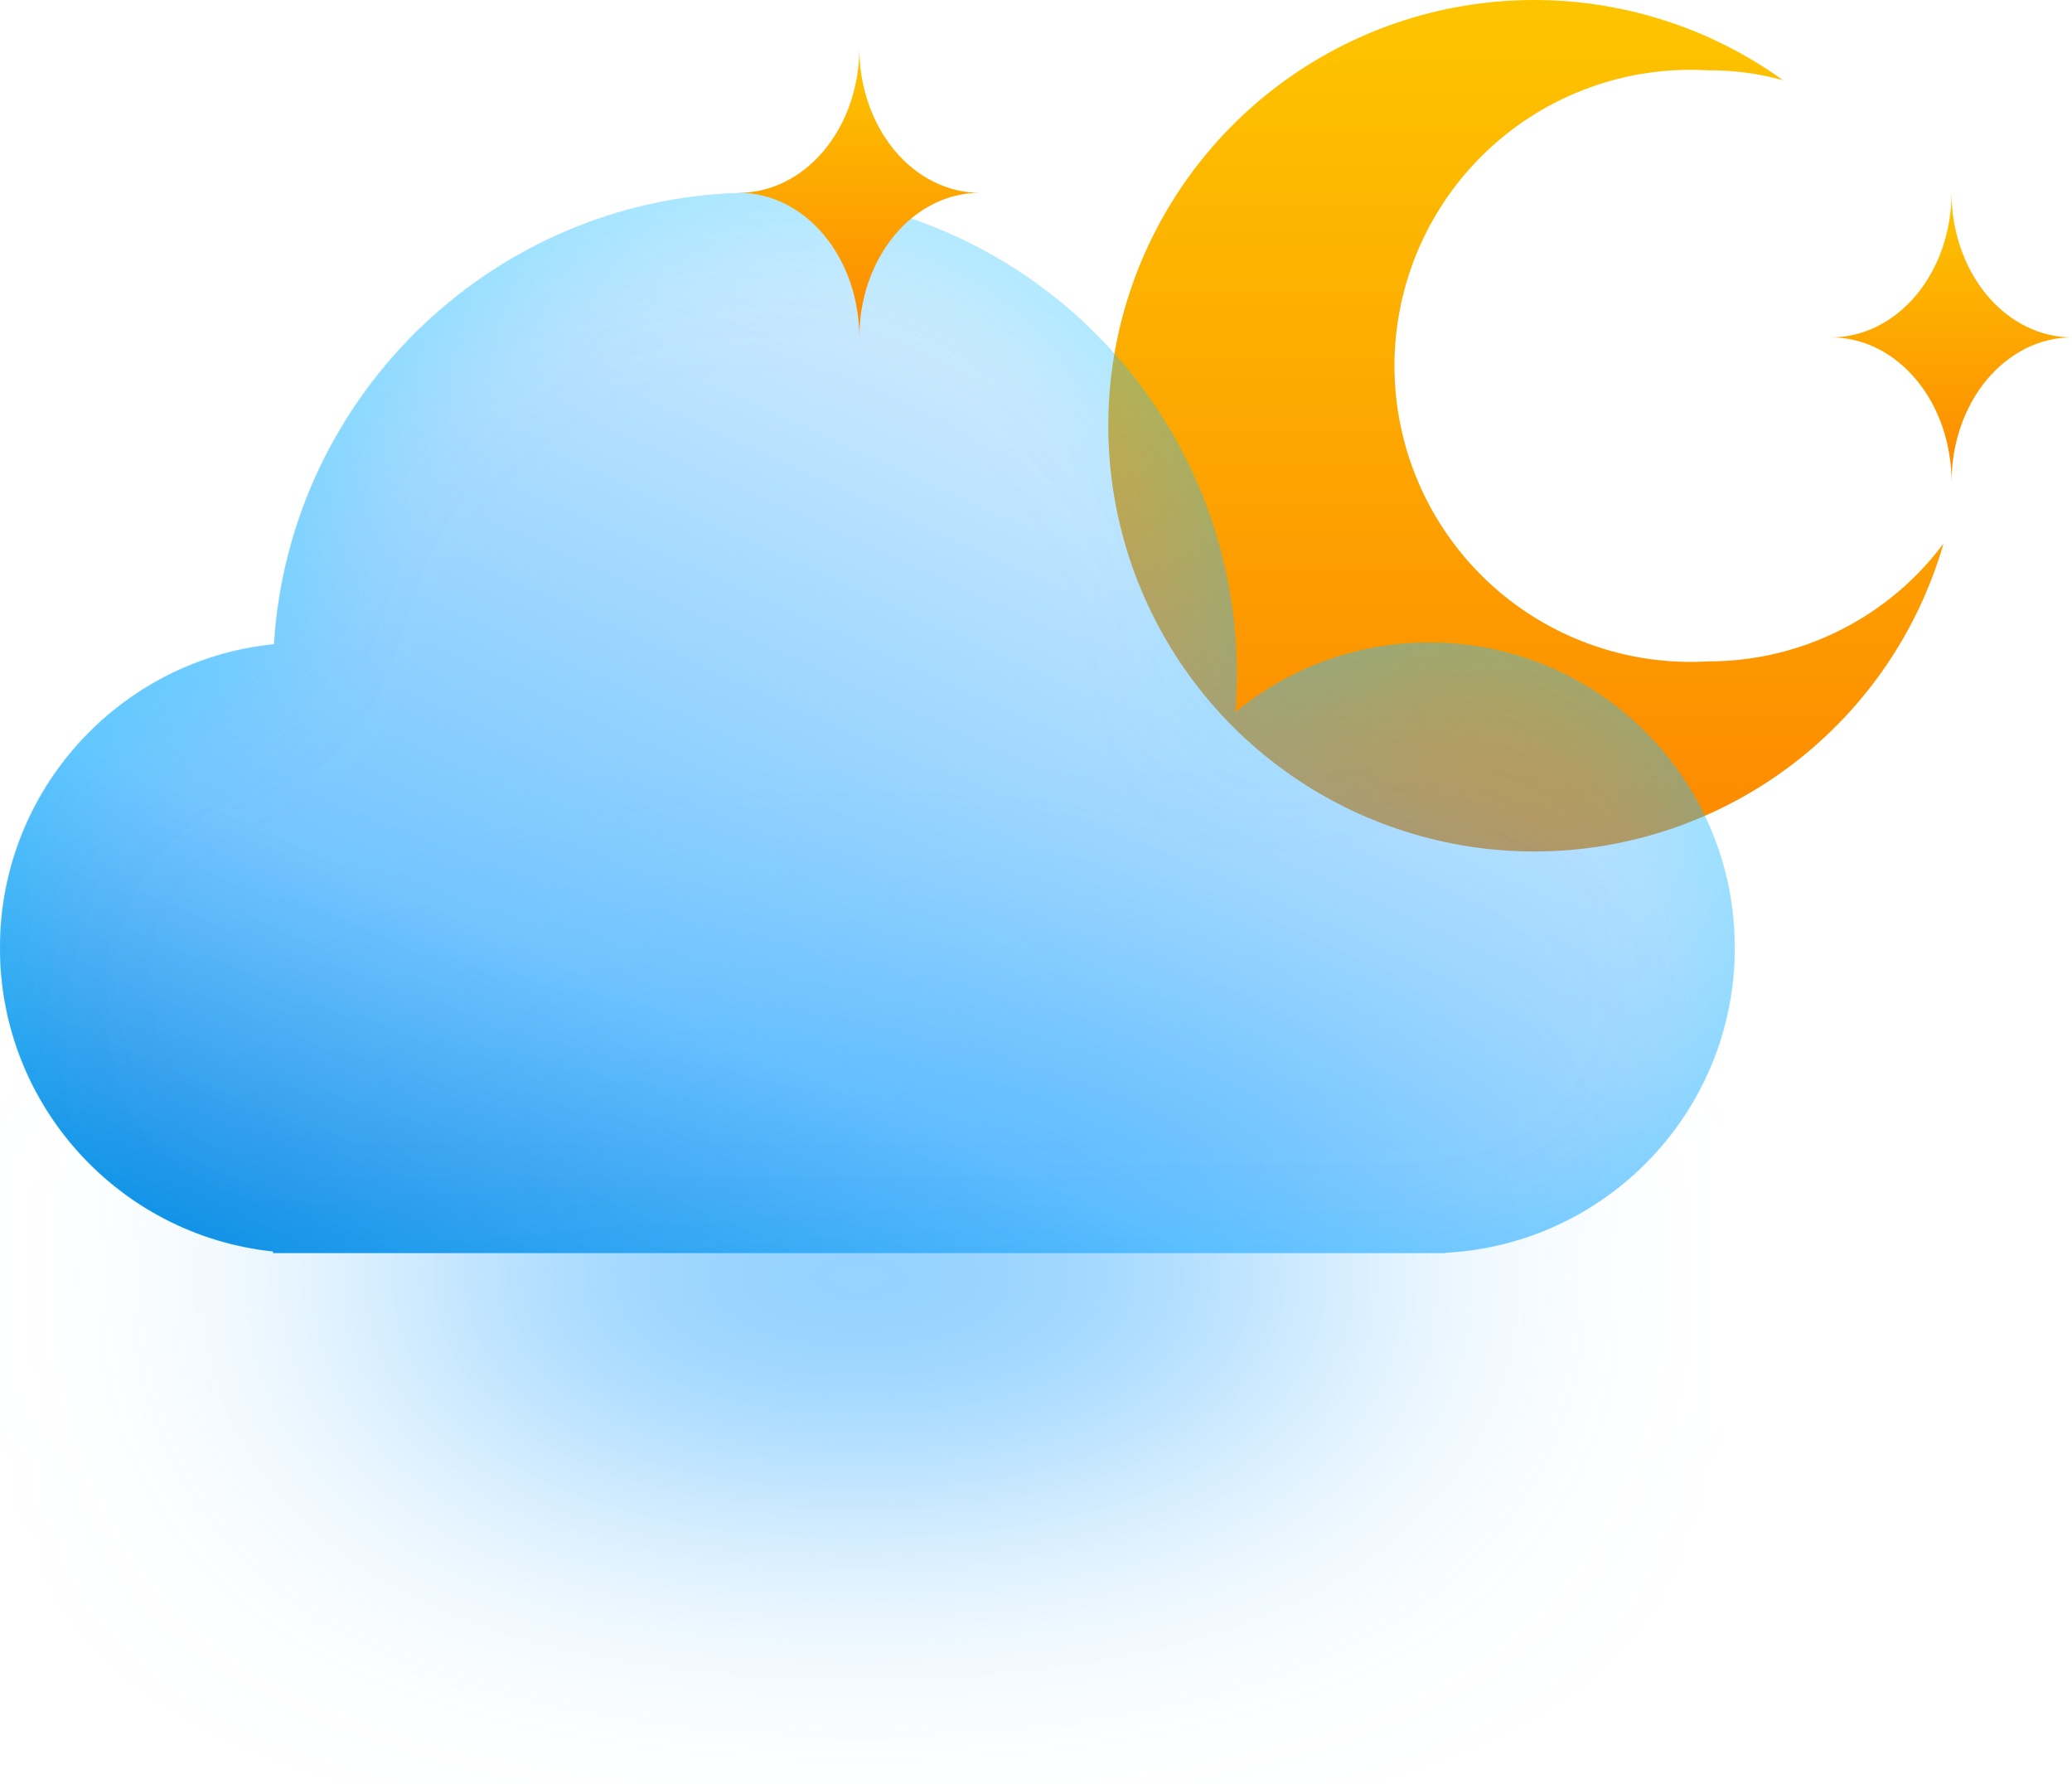
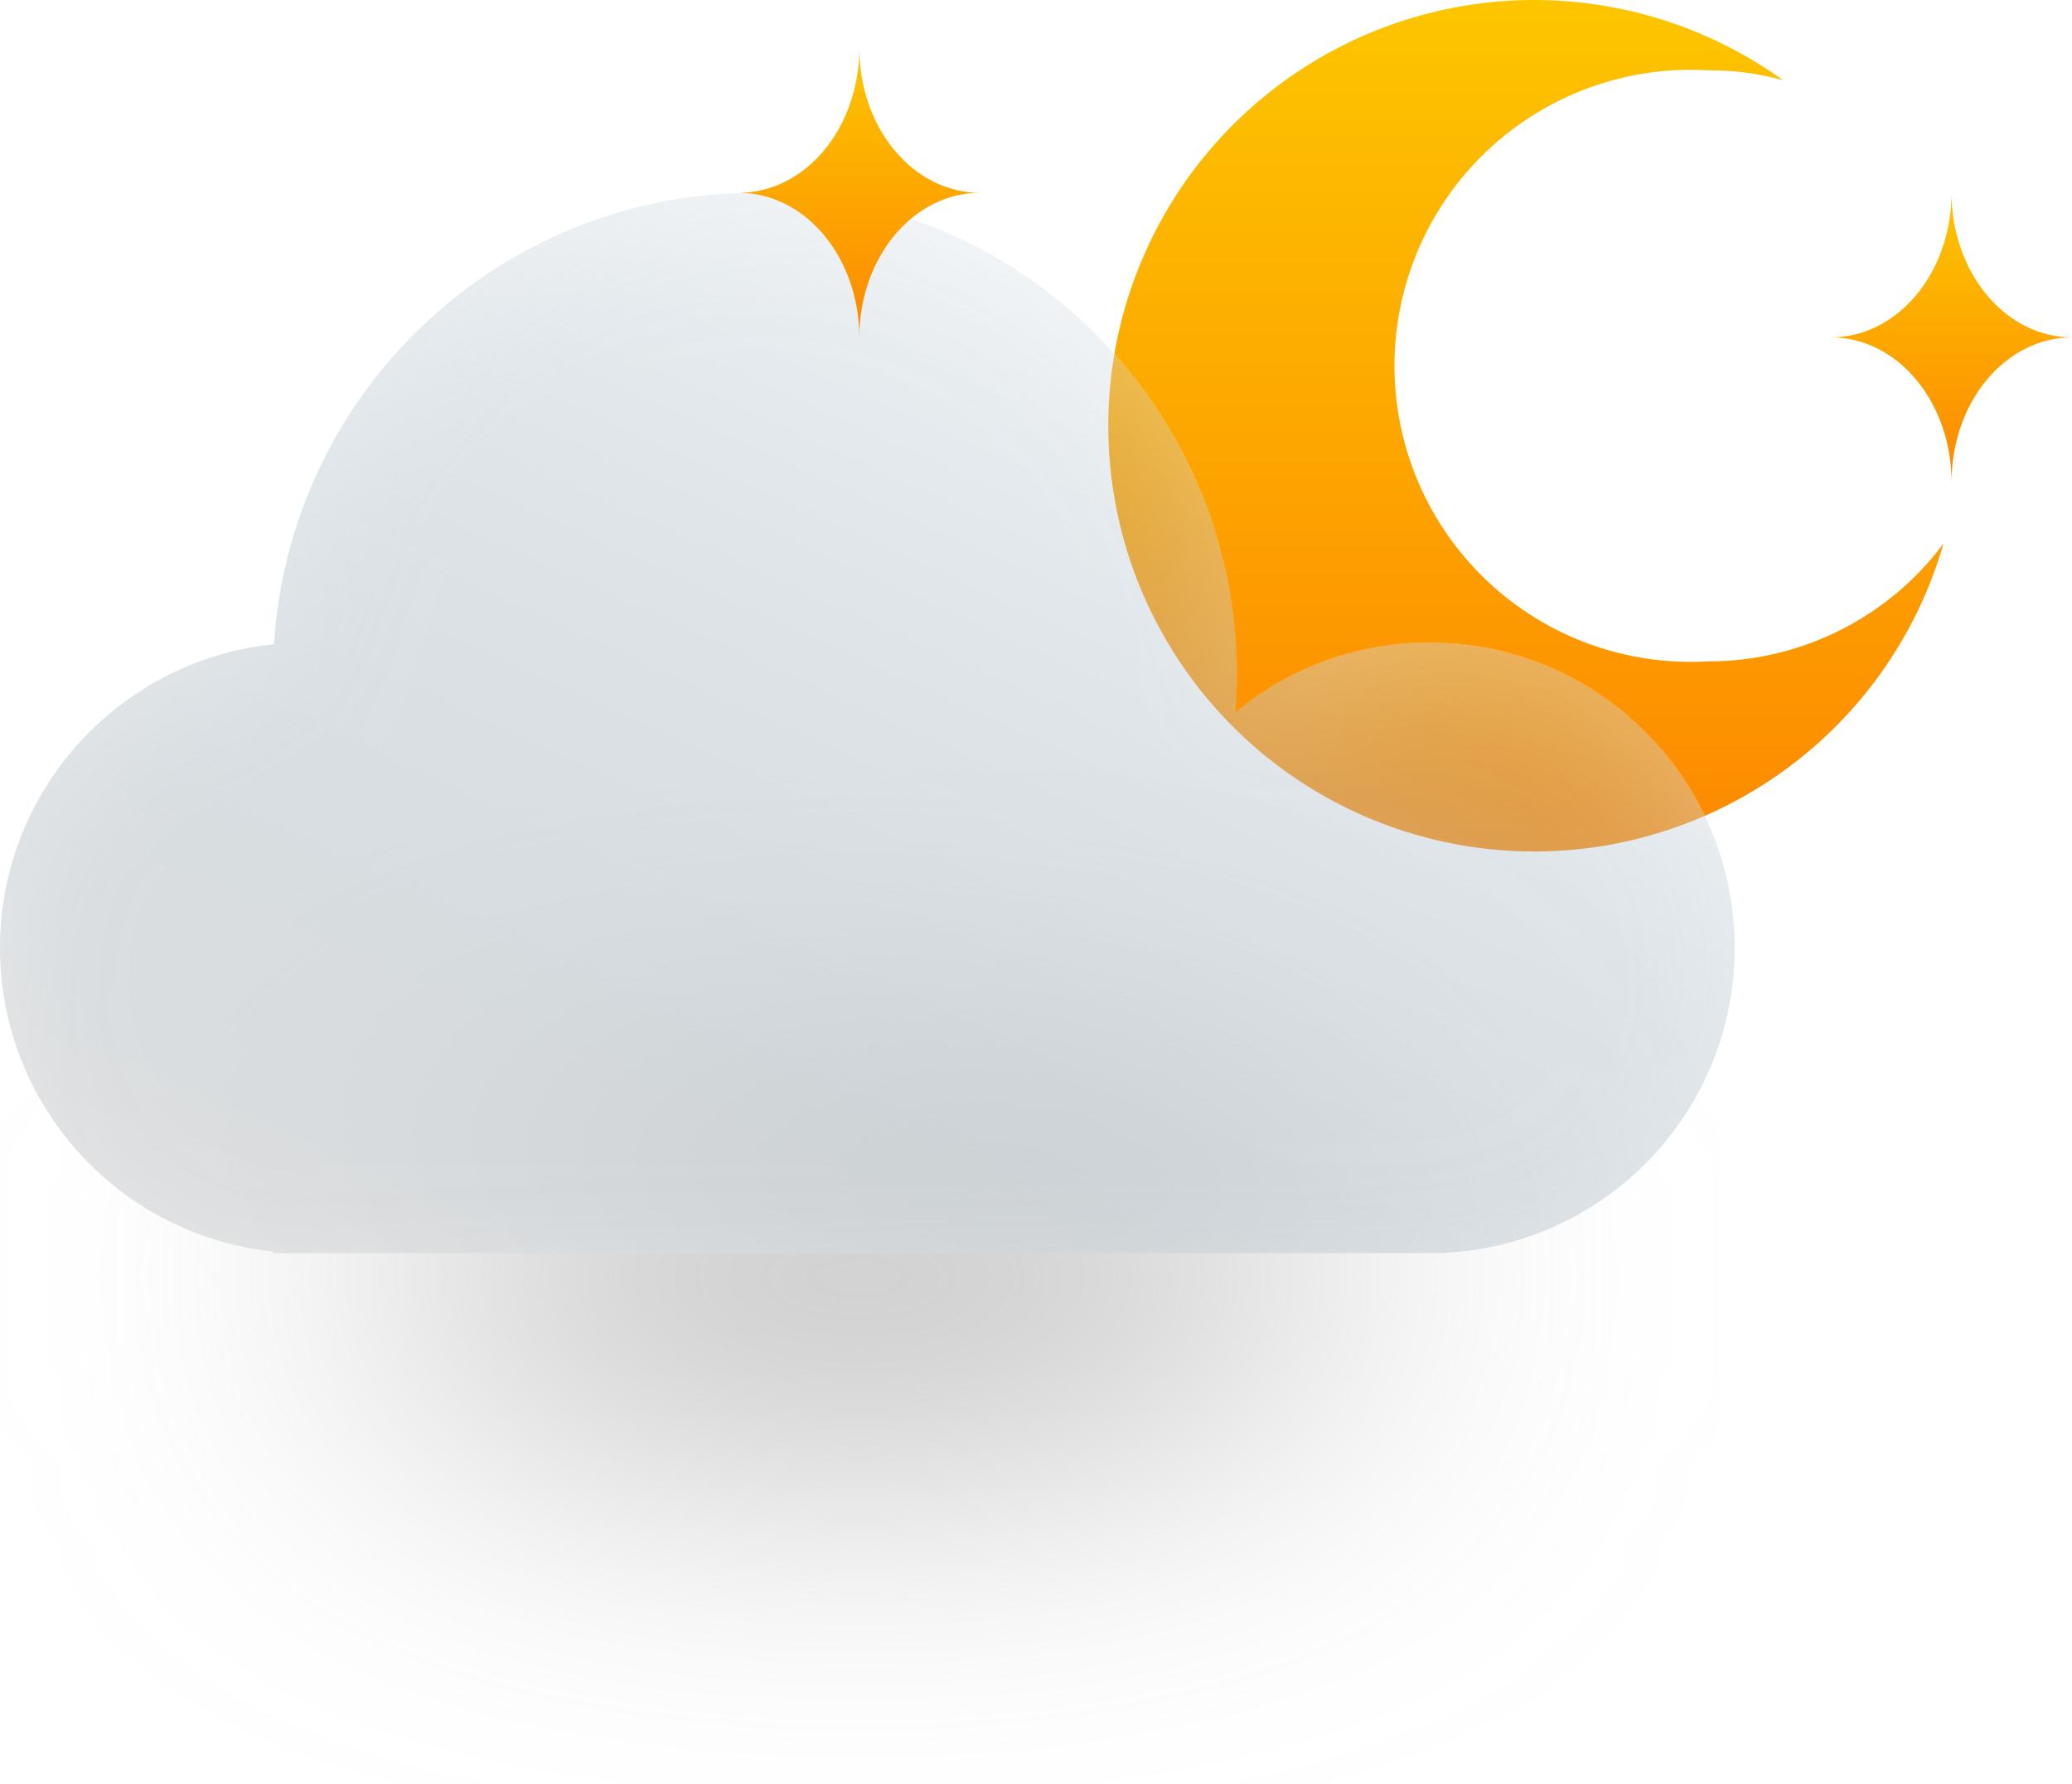
<svg xmlns="http://www.w3.org/2000/svg" width="129" height="111" viewBox="0 0 129 111" fill="none">
-   <path d="M106.323 41.168C103.816 41.313 101.305 40.945 98.946 40.086C96.586 39.227 94.427 37.895 92.601 36.173C90.774 34.45 89.32 32.373 88.325 30.069C87.331 27.765 86.817 25.282 86.817 22.772C86.817 20.262 87.331 17.779 88.325 15.475C89.32 13.171 90.774 11.093 92.601 9.371C94.427 7.648 96.586 6.317 98.946 5.458C101.305 4.599 103.816 4.231 106.323 4.376C107.906 4.364 109.483 4.572 111.01 4.992C106.438 1.704 100.936 -0.045 95.303 0.001C89.67 0.046 84.198 1.883 79.68 5.246C75.162 8.608 71.832 13.321 70.174 18.701C68.517 24.081 68.616 29.849 70.459 35.168C72.302 40.488 75.792 45.083 80.423 48.288C85.055 51.492 90.587 53.139 96.218 52.991C101.85 52.842 107.287 50.905 111.743 47.461C116.199 44.017 119.441 39.244 121 33.834C119.296 36.117 117.081 37.969 114.532 39.242C111.984 40.516 109.172 41.175 106.323 41.168Z" fill="url(#paint0_linear_1_569)" />
-   <g filter="url(#filter0_f_1_569)">
-     <ellipse cx="53.5" cy="79.5" rx="31.5" ry="9.5" fill="#4DB4FF" />
+   <path d="M106.323 41.168C103.816 41.313 101.305 40.945 98.946 40.086C96.586 39.227 94.427 37.895 92.601 36.173C90.774 34.45 89.32 32.373 88.325 30.069C87.331 27.765 86.817 25.282 86.817 22.772C86.817 20.262 87.331 17.779 88.325 15.475C89.32 13.171 90.774 11.093 92.601 9.371C94.427 7.648 96.586 6.317 98.946 5.458C101.305 4.599 103.816 4.231 106.323 4.376C107.906 4.364 109.483 4.572 111.01 4.992C106.438 1.704 100.936 -0.045 95.303 0.001C89.67 0.046 84.198 1.883 79.68 5.246C75.162 8.608 71.832 13.321 70.174 18.701C68.517 24.081 68.616 29.849 70.459 35.168C72.302 40.488 75.792 45.083 80.423 48.288C85.055 51.492 90.587 53.139 96.218 52.991C101.85 52.842 107.287 50.905 111.743 47.461C116.199 44.017 119.441 39.244 121 33.834C119.296 36.117 117.081 37.969 114.532 39.242C111.984 40.516 109.172 41.175 106.323 41.168Z" fill="url(#paint0_linear_19_1255)" />
+   <g filter="url(#filter0_f_19_1255)">
+     <ellipse cx="53.5" cy="79.5" rx="31.5" ry="9.5" fill="#949494" fill-opacity="0.7" />
  </g>
-   <g filter="url(#filter1_bi_1_569)">
-     <path fill-rule="evenodd" clip-rule="evenodd" d="M77 42C77 42.788 76.97 43.569 76.91 44.342C80.195 41.63 84.407 40 89 40C99.493 40 108 48.507 108 59C108 69.158 100.029 77.454 90 77.974V78H89H19H17V77.896C7.447 76.897 0 68.818 0 59C0 49.162 7.478 41.07 17.059 40.098C18.041 24.416 31.07 12 47 12C63.569 12 77 25.431 77 42Z" fill="url(#paint1_linear_1_569)" />
+   <g filter="url(#filter1_bi_19_1255)">
+     <path fill-rule="evenodd" clip-rule="evenodd" d="M77 42C77 42.788 76.97 43.569 76.91 44.342C80.195 41.63 84.407 40 89 40C99.493 40 108 48.507 108 59C108 69.158 100.029 77.454 90 77.974V78H89H19H17V77.896C7.447 76.897 0 68.818 0 59C0 49.162 7.478 41.07 17.059 40.098C18.041 24.416 31.07 12 47 12C63.569 12 77 25.431 77 42Z" fill="url(#paint1_linear_19_1255)" />
  </g>
-   <path d="M121.5 30C121.5 27.613 120.71 25.324 119.303 23.636C117.897 21.948 115.989 21 114 21C115.989 21 117.897 20.052 119.303 18.364C120.71 16.676 121.5 14.387 121.5 12C121.5 13.182 121.694 14.352 122.071 15.444C122.448 16.536 123 17.528 123.697 18.364C124.393 19.2 125.22 19.863 126.13 20.315C127.04 20.767 128.015 21 129 21C128.015 21 127.04 21.233 126.13 21.685C125.22 22.137 124.393 22.8 123.697 23.636C123 24.472 122.448 25.464 122.071 26.556C121.694 27.648 121.5 28.818 121.5 30Z" fill="url(#paint2_linear_1_569)" />
-   <path d="M53.5 21C53.5 18.613 52.71 16.324 51.303 14.636C49.897 12.948 47.989 12 46 12C47.989 12 49.897 11.052 51.303 9.364C52.71 7.676 53.5 5.387 53.5 3C53.5 4.182 53.694 5.352 54.071 6.444C54.448 7.536 55 8.528 55.697 9.364C56.393 10.2 57.22 10.863 58.13 11.315C59.04 11.767 60.015 12 61 12C60.015 12 59.04 12.233 58.13 12.685C57.22 13.137 56.393 13.8 55.697 14.636C55 15.472 54.448 16.464 54.071 17.556C53.694 18.648 53.5 19.818 53.5 21Z" fill="url(#paint3_linear_1_569)" />
+   <path d="M121.5 30C121.5 27.613 120.71 25.324 119.303 23.636C117.897 21.948 115.989 21 114 21C115.989 21 117.897 20.052 119.303 18.364C120.71 16.676 121.5 14.387 121.5 12C121.5 13.182 121.694 14.352 122.071 15.444C122.448 16.536 123 17.528 123.697 18.364C124.393 19.2 125.22 19.863 126.13 20.315C127.04 20.767 128.015 21 129 21C128.015 21 127.04 21.233 126.13 21.685C125.22 22.137 124.393 22.8 123.697 23.636C123 24.472 122.448 25.464 122.071 26.556C121.694 27.648 121.5 28.818 121.5 30Z" fill="url(#paint2_linear_19_1255)" />
+   <path d="M53.5 21C53.5 18.613 52.71 16.324 51.303 14.636C49.897 12.948 47.989 12 46 12C47.989 12 49.897 11.052 51.303 9.364C52.71 7.676 53.5 5.387 53.5 3C53.5 4.182 53.694 5.352 54.071 6.444C54.448 7.536 55 8.528 55.697 9.364C56.393 10.2 57.22 10.863 58.13 11.315C59.04 11.767 60.015 12 61 12C60.015 12 59.04 12.233 58.13 12.685C57.22 13.137 56.393 13.8 55.697 14.636C55 15.472 54.448 16.464 54.071 17.556C53.694 18.648 53.5 19.818 53.5 21Z" fill="url(#paint3_linear_19_1255)" />
  <defs>
-     <filter id="filter0_f_1_569" x="0" y="48" width="107" height="63" filterUnits="userSpaceOnUse" color-interpolation-filters="sRGB">
+     <filter id="filter0_f_19_1255" x="0" y="48" width="107" height="63" filterUnits="userSpaceOnUse" color-interpolation-filters="sRGB">
      <feFlood flood-opacity="0" result="BackgroundImageFix" />
      <feBlend mode="normal" in="SourceGraphic" in2="BackgroundImageFix" result="shape" />
-       <feGaussianBlur stdDeviation="11" result="effect1_foregroundBlur_1_569" />
+       <feGaussianBlur stdDeviation="11" result="effect1_foregroundBlur_19_1255" />
    </filter>
-     <filter id="filter1_bi_1_569" x="-7" y="5" width="122" height="80" filterUnits="userSpaceOnUse" color-interpolation-filters="sRGB">
+     <filter id="filter1_bi_19_1255" x="-7" y="5" width="122" height="80" filterUnits="userSpaceOnUse" color-interpolation-filters="sRGB">
      <feFlood flood-opacity="0" result="BackgroundImageFix" />
      <feGaussianBlur in="BackgroundImageFix" stdDeviation="3.5" />
-       <feComposite in2="SourceAlpha" operator="in" result="effect1_backgroundBlur_1_569" />
-       <feBlend mode="normal" in="SourceGraphic" in2="effect1_backgroundBlur_1_569" result="shape" />
+       <feComposite in2="SourceAlpha" operator="in" result="effect1_backgroundBlur_19_1255" />
+       <feBlend mode="normal" in="SourceGraphic" in2="effect1_backgroundBlur_19_1255" result="shape" />
      <feColorMatrix in="SourceAlpha" type="matrix" values="0 0 0 0 0 0 0 0 0 0 0 0 0 0 0 0 0 0 127 0" result="hardAlpha" />
      <feOffset dy="2" />
      <feGaussianBlur stdDeviation="4" />
      <feComposite in2="hardAlpha" operator="arithmetic" k2="-1" k3="1" />
-       <feColorMatrix type="matrix" values="0 0 0 0 0 0 0 0 0 0.82 0 0 0 0 1 0 0 0 0.25 0" />
-       <feBlend mode="normal" in2="shape" result="effect2_innerShadow_1_569" />
+       <feColorMatrix type="matrix" values="0 0 0 0 1 0 0 0 0 1 0 0 0 0 1 0 0 0 0.25 0" />
+       <feBlend mode="normal" in2="shape" result="effect2_innerShadow_19_1255" />
    </filter>
-     <linearGradient id="paint0_linear_1_569" x1="95" y1="0" x2="95" y2="53" gradientUnits="userSpaceOnUse">
+     <linearGradient id="paint0_linear_19_1255" x1="95" y1="0" x2="95" y2="53" gradientUnits="userSpaceOnUse">
      <stop stop-color="#FDC500" />
      <stop offset="1" stop-color="#FD8900" />
    </linearGradient>
-     <linearGradient id="paint1_linear_1_569" x1="56" y1="101.5" x2="96.5" y2="12" gradientUnits="userSpaceOnUse">
-       <stop stop-color="#0082DF" />
-       <stop offset="0.3" stop-color="#48B2FF" stop-opacity="0.75" />
-       <stop offset="1" stop-color="#3BADFF" stop-opacity="0" />
+     <linearGradient id="paint1_linear_19_1255" x1="56" y1="101.5" x2="96.5" y2="12" gradientUnits="userSpaceOnUse">
+       <stop stop-color="#DFDFDF" />
+       <stop offset="1" stop-color="#92AABB" stop-opacity="0" />
    </linearGradient>
-     <linearGradient id="paint2_linear_1_569" x1="121.5" y1="12" x2="121.5" y2="30" gradientUnits="userSpaceOnUse">
+     <linearGradient id="paint2_linear_19_1255" x1="121.5" y1="12" x2="121.5" y2="30" gradientUnits="userSpaceOnUse">
      <stop stop-color="#FDC500" />
      <stop offset="1" stop-color="#FD8900" />
    </linearGradient>
-     <linearGradient id="paint3_linear_1_569" x1="53.5" y1="3" x2="53.5" y2="21" gradientUnits="userSpaceOnUse">
+     <linearGradient id="paint3_linear_19_1255" x1="53.5" y1="3" x2="53.5" y2="21" gradientUnits="userSpaceOnUse">
      <stop stop-color="#FDC500" />
      <stop offset="1" stop-color="#FD8900" />
    </linearGradient>
  </defs>
</svg>
